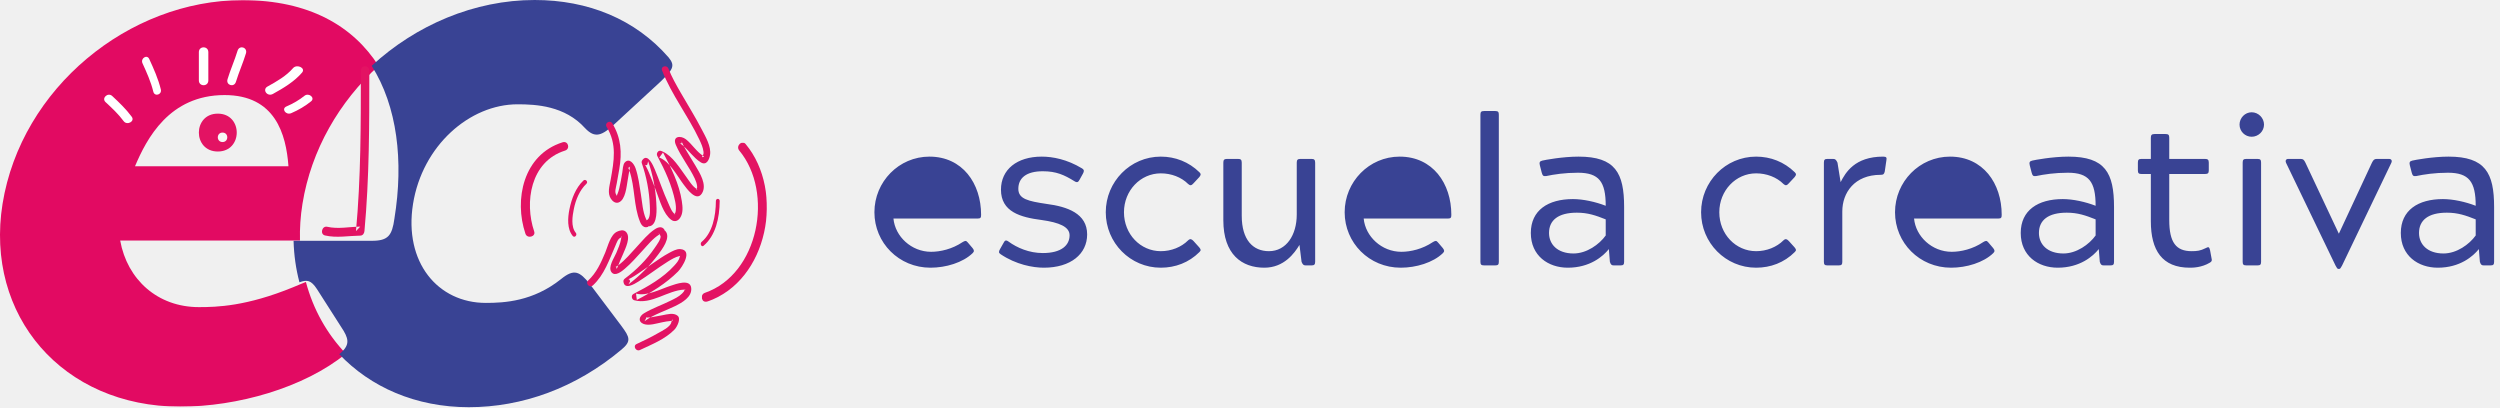
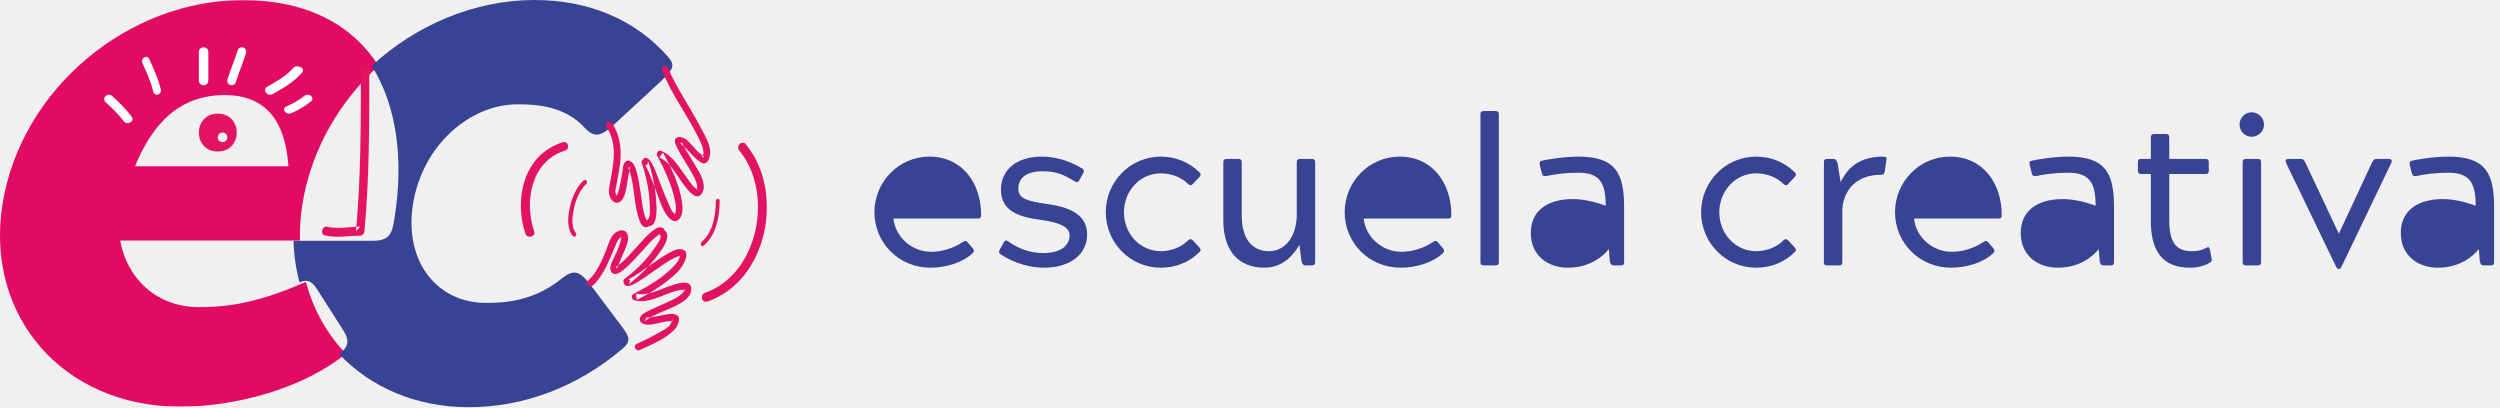
- <svg xmlns="http://www.w3.org/2000/svg" xmlns:xlink="http://www.w3.org/1999/xlink" width="264px" height="43px" viewBox="0 0 264 43" version="1.1">
+ <svg xmlns="http://www.w3.org/2000/svg" xmlns:xlink="http://www.w3.org/1999/xlink" width="264" height="43" viewBox="0 0 264 43">
  <defs>
-     <polygon id="path-1" points="1.9799066e-06 0.014 39.972 0.014 39.972 42.942 1.9799066e-06 42.942" />
-     <polygon id="path-3" points="0.11 0.055 6.982 0.055 6.982 16.876 0.11 16.876" />
+     <polygon id="logo-escuela-creativa-a" points="0 .014 39.972 .014 39.972 42.942 0 42.942" />
+     <polygon id="logo-escuela-creativa-c" points=".11 .055 6.982 .055 6.982 16.876 .11 16.876" />
  </defs>
-   <g id="Welcome" stroke="none" stroke-width="1" fill="none" fill-rule="evenodd">
-     <g id="Desktop-HD" transform="translate(-447, -19)">
-       <g id="Header">
-         <g id="Group-10">
-           <g id="Group-6" transform="translate(447, 19)">
-             <g id="logo-escuela-creativa">
-               <g id="Group-2">
-                 <g id="Group-3-Copy">
-                   <mask id="mask-2" fill="white">
-                     <use xlink:href="#path-1" />
-                   </mask>
-                   <g id="Clip-2" />
-                   <path d="M23.715,10.039 C29.062,10.039 30.214,14.162 30.461,17.557 L14.256,17.557 C15.489,14.647 17.874,10.039 23.715,10.039 M30.955,30.331 C26.019,32.352 22.892,32.432 21.001,32.432 C16.641,32.432 13.432,29.522 12.692,25.399 L31.678,25.399 C31.644,24.14 31.728,22.843 31.941,21.519 C32.864,15.808 35.84,10.735 39.972,6.954 C37.282,2.736 32.606,0.014 25.607,0.014 C13.597,0.014 2.245,9.311 0.27,21.519 C-1.621,33.322 6.604,42.942 19.027,42.942 C25.032,42.942 32.074,40.974 36.528,37.352 C34.53,35.261 33.075,32.678 32.303,29.775 C31.945,29.906 31.511,30.107 30.955,30.331" id="Fill-1" fill="#E20A62" mask="url(#mask-2)" />
-                 </g>
-                 <path d="M54.658,11.014 C56.622,11.014 59.648,11.174 61.775,13.524 C62.838,14.657 63.575,14.333 64.966,13.037 L69.793,8.583 C71.02,7.369 71.346,6.963 70.611,6.073 C67.092,2.024 62.103,0 56.458,0 C50.101,0 43.927,2.639 39.248,6.951 C41.952,11.219 42.639,17.016 41.651,23.078 C41.407,24.86 40.997,25.428 39.279,25.428 L31,25.428 C31.041,26.95 31.252,28.417 31.621,29.811 C32.42,29.516 32.847,29.576 33.471,30.529 L36.007,34.497 C36.825,35.712 36.99,36.36 36.007,37.25 C35.947,37.301 35.885,37.35 35.823,37.4 C39.12,40.877 43.898,43 49.504,43 C55.149,43 60.794,40.976 65.619,36.926 C66.685,36.036 66.519,35.631 65.619,34.416 L62.265,29.963 C61.203,28.667 60.63,28.343 59.24,29.476 C56.293,31.825 53.268,31.987 51.306,31.987 C46.233,31.987 42.633,27.695 43.615,21.54 C44.597,15.386 49.587,11.014 54.658,11.014" id="Fill-4-Copy" fill="#394394" />
-                 <path d="M23,16 C25.667,16 25.667,12 23,12 C20.333,12 20.333,16 23,16" id="Fill-6-Copy" fill="#E31363" />
-                 <path d="M23.5,15 C24.167,15 24.167,14 23.5,14 C22.833,14 22.833,15 23.5,15" id="Fill-8-Copy" fill="#F8F7F6" />
-                 <path d="M13.913,12.332 C13.319,11.526 12.589,10.824 11.846,10.135 C11.394,9.717 10.694,10.364 11.146,10.782 C11.828,11.415 12.512,12.054 13.058,12.794 C13.416,13.278 14.274,12.821 13.913,12.332" id="Fill-10-Copy" fill="#FFFFFF" />
-                 <path d="M16.984,9.441 C16.708,8.314 16.235,7.269 15.759,6.229 C15.521,5.71 14.811,6.166 15.048,6.684 C15.492,7.656 15.932,8.626 16.19,9.68 C16.327,10.241 17.122,10.003 16.984,9.441" id="Fill-12-Copy" fill="#FFFFFF" />
-                 <path d="M22,8.496 L22,5.503 C22,4.832 21,4.832 21,5.503 L21,8.496 C21,9.168 22,9.168 22,8.496" id="Fill-14-Copy" fill="#FFFFFF" />
-                 <path d="M24.915,8.64 C25.226,7.621 25.662,6.657 25.972,5.637 C26.167,4.999 25.278,4.727 25.085,5.359 C24.774,6.379 24.338,7.343 24.028,8.363 C23.833,9.001 24.722,9.273 24.915,8.64" id="Fill-16-Copy" fill="#FFFFFF" />
-                 <path d="M28.816,9.921 C29.961,9.292 31.102,8.597 31.9,7.663 C32.312,7.179 31.345,6.725 30.937,7.203 C30.255,8.001 29.23,8.598 28.253,9.135 C27.66,9.461 28.217,10.25 28.816,9.921" id="Fill-18-Copy" fill="#FFFFFF" />
-                 <path d="M30.752,11.951 C31.515,11.627 32.236,11.199 32.85,10.702 C33.31,10.331 32.607,9.748 32.148,10.119 C31.591,10.569 30.943,10.945 30.251,11.239 C29.681,11.481 30.183,12.192 30.752,11.951" id="Fill-20-Copy" fill="#FFFFFF" />
-                 <path d="M64.057,13.395 C65.169,15.213 64.842,16.976 64.487,18.974 C64.367,19.65 64.117,20.391 64.512,20.992 C64.694,21.269 64.997,21.504 65.331,21.379 C66.055,21.108 66.163,19.698 66.279,19.052 C66.359,18.603 66.423,18.149 66.518,17.702 C66.588,17.371 66.469,17.841 66.295,17.684 C66.383,17.763 66.424,17.916 66.463,18.026 C67.071,19.756 66.892,21.735 67.591,23.432 C67.685,23.66 67.817,23.884 68.052,23.972 C68.153,24.011 68.261,24.006 68.364,23.978 C68.415,23.964 68.471,23.932 68.515,23.902 C68.705,23.771 68.261,23.962 68.597,23.894 C69.474,23.717 69.337,22.003 69.304,21.383 C69.226,19.913 68.926,18.41 68.443,17.028 C68.413,17.146 68.383,17.264 68.353,17.383 C68.204,17.568 68.013,17.226 68.224,17.586 C68.349,17.799 68.446,18.031 68.544,18.259 C68.821,18.905 69.058,19.571 69.311,20.228 C69.671,21.163 70.046,22.588 70.874,23.207 C71.212,23.461 71.577,23.361 71.815,23.012 C72.162,22.503 72.088,21.828 72.002,21.247 C71.735,19.456 70.861,17.665 70.014,16.102 C69.883,16.281 69.751,16.46 69.62,16.638 C70.715,17.037 71.503,18.57 72.18,19.471 C72.533,19.941 73.543,21.363 74.127,20.419 C74.695,19.502 73.886,18.256 73.432,17.482 C73.085,16.889 72.709,16.316 72.366,15.72 C72.217,15.459 72.074,15.189 71.964,14.906 C72.12,15.308 71.637,15.068 71.819,15.159 C71.916,15.207 72.006,15.279 72.09,15.349 C72.752,15.899 73.256,16.671 73.984,17.134 C74.635,17.549 74.91,16.785 74.978,16.374 C75.127,15.469 74.498,14.428 74.108,13.673 C73.427,12.357 72.639,11.101 71.901,9.819 C71.423,8.987 70.938,8.142 70.585,7.243 C70.417,6.813 69.741,7.001 69.912,7.437 C70.926,10.02 72.659,12.224 73.841,14.72 C74.036,15.13 74.246,15.588 74.294,16.049 C74.307,16.176 74.301,16.279 74.229,16.382 C73.97,16.758 74.392,16.535 74.336,16.504 C73.603,16.105 73.101,15.233 72.44,14.715 C71.877,14.274 70.972,14.37 71.371,15.305 C71.909,16.562 72.788,17.623 73.369,18.858 C73.488,19.11 73.59,19.389 73.616,19.671 C73.626,19.772 73.616,19.877 73.574,19.97 C73.487,20.165 73.692,20.022 73.602,19.973 C73.129,19.713 72.759,19.074 72.443,18.645 C71.761,17.721 71.048,16.497 69.987,16.007 C69.928,15.979 69.868,15.955 69.806,15.935 C69.505,15.825 69.269,16.207 69.411,16.471 C70.224,17.97 70.964,19.594 71.302,21.289 C71.366,21.61 71.405,21.961 71.357,22.288 C71.342,22.391 71.309,22.48 71.262,22.57 C71.193,22.702 71.373,22.673 71.273,22.612 C70.933,22.404 70.722,21.779 70.562,21.432 C70.029,20.28 69.639,19.061 69.147,17.89 C68.99,17.518 68.421,16.17 67.86,16.867 C67.783,16.962 67.725,17.094 67.77,17.222 C68.269,18.652 68.564,20.196 68.621,21.717 C68.636,22.126 68.698,22.838 68.421,23.178 C68.389,23.217 68.184,23.257 68.128,23.295 C68.312,23.169 68.358,23.43 68.22,23.127 C67.866,22.349 67.811,21.341 67.676,20.503 C67.529,19.588 67.418,18.632 67.11,17.757 C66.955,17.314 66.473,16.637 65.986,17.146 C65.769,17.373 65.763,17.929 65.713,18.223 C65.619,18.782 65.527,19.341 65.393,19.891 C65.341,20.105 65.28,20.321 65.19,20.522 C65.161,20.587 65.127,20.648 65.082,20.701 C65.136,20.638 65.245,20.761 65.12,20.627 C64.839,20.326 65.063,19.759 65.122,19.394 C65.204,18.884 65.306,18.378 65.394,17.869 C65.695,16.129 65.59,14.547 64.66,13.027 C64.418,12.632 63.813,12.998 64.057,13.395" id="Fill-22-Copy" fill="#E31363" />
-                 <path d="M62.612,30.136 C63.817,29.021 64.324,27.45 64.977,25.968 C65.132,25.617 65.241,25.18 65.625,25.061 C65.751,25.021 65.595,24.938 65.602,25.004 C65.61,25.087 65.596,25.171 65.582,25.253 C65.495,25.755 65.276,26.245 65.081,26.71 C64.863,27.229 64.159,28.225 64.583,28.756 C64.967,29.236 65.672,28.641 65.979,28.382 C66.658,27.809 67.248,27.117 67.851,26.464 C68.389,25.882 68.938,25.182 69.617,24.77 C69.717,24.709 69.746,24.762 69.625,24.702 C69.398,24.589 69.656,24.762 69.733,24.882 C69.904,25.148 69.275,25.971 69.146,26.163 C68.317,27.401 67.183,28.525 66.006,29.403 C65.911,29.474 65.818,29.585 65.832,29.718 C65.927,30.655 66.995,29.995 67.406,29.738 C68.459,29.077 69.44,28.301 70.495,27.642 C70.883,27.4 71.294,27.145 71.741,27.04 C71.901,27.003 71.792,27.016 71.76,27.175 C71.694,27.515 71.415,27.812 71.197,28.055 C70.04,29.34 68.399,30.268 66.893,31.041 C66.614,31.184 66.696,31.63 66.978,31.707 C68.785,32.205 70.497,30.654 72.259,30.583 C72.494,30.573 72.311,30.471 72.297,30.575 C72.273,30.752 72.137,30.886 72.02,31.003 C71.685,31.34 71.213,31.554 70.797,31.76 C69.87,32.22 68.883,32.554 67.994,33.092 C67.494,33.395 67.328,33.973 67.975,34.214 C68.54,34.425 69.358,34.143 69.919,34.035 C70.229,33.975 70.538,33.912 70.853,33.888 C71.22,33.859 70.948,33.98 70.999,33.666 C70.98,33.782 70.914,33.914 70.89,34.039 C70.792,34.541 69.87,34.957 69.494,35.178 C68.759,35.609 67.984,35.97 67.216,36.333 C66.803,36.529 67.162,37.158 67.572,36.963 C68.812,36.376 70.266,35.81 71.242,34.786 C71.487,34.529 71.941,33.667 71.56,33.346 C71.133,32.986 70.445,33.197 69.958,33.288 C69.581,33.357 69.206,33.436 68.828,33.495 C68.669,33.519 68.508,33.53 68.348,33.532 C68.127,33.535 68.233,33.462 68.232,33.611 C68.173,33.716 68.115,33.821 68.057,33.926 C69.018,33.2 70.229,32.849 71.294,32.321 C71.998,31.972 73.109,31.372 72.991,30.396 C72.873,29.415 71.363,30.001 70.833,30.172 C69.763,30.518 68.309,31.319 67.165,31.004 C67.193,31.226 67.221,31.448 67.249,31.671 C68.793,30.879 70.347,29.928 71.591,28.681 C72.053,28.218 73.205,26.397 71.831,26.304 C71.427,26.277 70.988,26.534 70.643,26.717 C70.045,27.037 69.484,27.432 68.926,27.819 C68.392,28.189 67.865,28.568 67.326,28.928 C67.104,29.076 66.879,29.219 66.647,29.348 C66.57,29.39 66.492,29.429 66.411,29.461 C66.165,29.555 66.499,29.343 66.537,29.718 C66.479,29.823 66.42,29.928 66.362,30.033 C67.547,29.149 68.613,28.071 69.507,26.877 C69.893,26.362 70.896,25.062 70.251,24.384 C70.003,24.123 70.35,24.583 70.155,24.249 C70.095,24.145 69.983,24.051 69.867,24.02 C69.608,23.952 69.367,24.067 69.151,24.209 C68.435,24.682 67.849,25.411 67.266,26.04 C66.641,26.717 66.027,27.469 65.288,28.018 C65.197,28.086 65.099,28.154 64.992,28.19 C65.175,28.129 65.057,28.619 65.178,28.284 C65.359,27.788 65.594,27.312 65.795,26.825 C66.032,26.254 66.662,25.036 66.096,24.478 C65.84,24.226 65.441,24.329 65.158,24.464 C64.463,24.796 64.202,25.975 63.916,26.663 C63.461,27.756 62.985,28.813 62.113,29.62 C61.774,29.934 62.274,30.449 62.612,30.136" id="Fill-24-Copy" fill="#E31363" />
-                 <path d="M38.106,7.46 C38.106,13.112 38.112,18.776 37.592,24.407 C37.741,24.248 37.89,24.09 38.039,23.931 C36.89,23.947 35.696,24.211 34.559,23.948 C33.997,23.818 33.758,24.735 34.322,24.865 C35.55,25.149 36.799,24.899 38.039,24.882 C38.301,24.879 38.462,24.667 38.486,24.407 C39.007,18.776 39,13.112 39,7.46 C39,6.847 38.106,6.847 38.106,7.46" id="Fill-26-Copy" fill="#E31363" />
-                 <path d="M61.61,19.063 C60.792,19.834 60.357,20.988 60.131,22.104 C59.95,23.001 59.869,24.189 60.486,24.923 C60.68,25.154 60.997,24.813 60.804,24.584 C60.268,23.947 60.447,22.814 60.599,22.061 C60.797,21.083 61.215,20.074 61.927,19.403 C62.145,19.197 61.826,18.859 61.61,19.063" id="Fill-28-Copy" fill="#E31363" />
-                 <path d="M59.413,15.025 C55.242,16.335 54.271,21.105 55.487,24.684 C55.676,25.24 56.601,25.002 56.411,24.442 C55.368,21.373 56.002,17.054 59.668,15.903 C60.252,15.719 60.002,14.841 59.413,15.025" id="Fill-30-Copy" fill="#E31363" />
-                 <path d="M74.292,25.956 C75.578,24.876 75.983,23.012 76,21.23 C76.003,20.923 75.601,20.923 75.598,21.23 C75.583,22.825 75.25,24.57 74.089,25.546 C73.879,25.722 74.08,26.134 74.292,25.956" id="Fill-32-Copy" fill="#E31363" />
-                 <g id="Group-36-Copy" transform="translate(74, 15)">
-                   <mask id="mask-4" fill="white">
-                     <use xlink:href="#path-3" />
-                   </mask>
-                   <g id="Clip-35" />
-                   <path d="M0.695,16.847 C7.12,14.623 8.894,5.205 4.743,0.217 C4.347,-0.259 3.672,0.423 4.065,0.895 C7.743,5.315 6.145,13.947 0.44,15.922 C-0.141,16.123 0.109,17.05 0.695,16.847" id="Fill-34" fill="#E31363" mask="url(#mask-4)" />
-                 </g>
-               </g>
-               <g id="Group-41" transform="translate(91, 7)" fill="#394394">
-                 <path d="M11.19,18.596 L11.698,19.192 C11.875,19.413 11.897,19.546 11.72,19.722 C10.682,20.739 8.871,21.269 7.258,21.269 C3.923,21.269 1.338,18.64 1.338,15.415 C1.338,12.19 3.923,9.539 7.148,9.539 C10.638,9.539 12.604,12.367 12.604,15.68 C12.604,15.967 12.56,16.078 12.251,16.078 L3.348,16.078 C3.525,17.977 5.248,19.59 7.325,19.59 C8.296,19.59 9.556,19.303 10.638,18.574 C10.903,18.419 11.014,18.375 11.19,18.596 Z M3.393,14.752 L10.616,14.752 C10.505,12.963 9.224,11.174 7.104,11.174 C4.961,11.174 3.481,12.963 3.393,14.752 Z M19.12,19.722 C21.108,19.722 21.948,18.883 21.948,17.845 C21.948,16.961 20.888,16.497 18.988,16.232 C16.757,15.945 14.702,15.371 14.702,13.029 C14.702,10.909 16.381,9.539 19.01,9.539 C20.159,9.539 21.683,9.826 23.251,10.776 C23.538,10.953 23.472,11.107 23.362,11.328 L23.008,11.969 C22.876,12.212 22.765,12.322 22.478,12.146 C21.374,11.461 20.534,11.085 19.12,11.085 C17.353,11.085 16.536,11.814 16.536,12.941 C16.536,14.023 17.596,14.244 19.496,14.531 C21.727,14.819 23.803,15.547 23.803,17.756 C23.803,19.811 22.08,21.269 19.231,21.269 C18.06,21.269 16.293,20.937 14.68,19.855 C14.437,19.7 14.459,19.568 14.592,19.325 L14.968,18.662 C15.1,18.419 15.188,18.287 15.498,18.508 C16.403,19.17 17.685,19.722 19.12,19.722 Z M31.579,19.524 C32.683,19.524 33.744,19.104 34.473,18.375 C34.694,18.176 34.826,18.242 35.025,18.441 L35.643,19.126 C35.82,19.347 35.842,19.435 35.666,19.612 C34.539,20.739 33.103,21.269 31.579,21.269 C28.354,21.269 25.769,18.64 25.769,15.415 C25.769,12.19 28.354,9.539 31.579,9.539 C33.103,9.539 34.539,10.091 35.666,11.196 C35.842,11.373 35.82,11.483 35.643,11.704 L35.025,12.367 C34.826,12.587 34.694,12.632 34.473,12.433 C33.744,11.704 32.683,11.306 31.579,11.306 C29.436,11.306 27.691,13.118 27.691,15.415 C27.691,17.734 29.436,19.524 31.579,19.524 Z M46.445,20.65 L46.224,18.861 C45.694,19.745 44.59,21.269 42.513,21.269 C40.15,21.269 38.184,19.877 38.184,16.254 L38.184,10.18 C38.184,9.893 38.272,9.782 38.559,9.782 L39.752,9.782 C40.017,9.782 40.128,9.87 40.128,10.18 L40.128,15.79 C40.128,18.309 41.298,19.524 42.999,19.524 C44.833,19.524 45.937,17.823 45.937,15.658 L45.937,10.18 C45.937,9.893 46.026,9.782 46.313,9.782 L47.506,9.782 C47.771,9.782 47.881,9.87 47.881,10.18 L47.881,20.65 C47.881,20.937 47.771,21.026 47.506,21.026 L46.865,21.026 C46.644,21.026 46.556,20.915 46.445,20.65 Z M60.848,18.596 L61.356,19.192 C61.532,19.413 61.555,19.546 61.378,19.722 C60.34,20.739 58.528,21.269 56.916,21.269 C53.58,21.269 50.996,18.64 50.996,15.415 C50.996,12.19 53.58,9.539 56.805,9.539 C60.295,9.539 62.261,12.367 62.261,15.68 C62.261,15.967 62.217,16.078 61.908,16.078 L53.006,16.078 C53.183,17.977 54.906,19.59 56.982,19.59 C57.954,19.59 59.213,19.303 60.295,18.574 C60.561,18.419 60.671,18.375 60.848,18.596 Z M53.05,14.752 L60.273,14.752 C60.163,12.963 58.882,11.174 56.761,11.174 C54.618,11.174 53.138,12.963 53.05,14.752 Z M65.332,20.65 L65.332,5.121 C65.332,4.812 65.42,4.724 65.73,4.724 L66.9,4.724 C67.21,4.724 67.276,4.834 67.276,5.121 L67.276,20.65 C67.276,20.937 67.187,21.026 66.9,21.026 L65.73,21.026 C65.42,21.026 65.332,20.937 65.332,20.65 Z M72.268,11.593 C71.959,11.638 71.893,11.527 71.804,11.218 L71.605,10.445 C71.539,10.158 71.583,10.025 71.87,9.959 C72.135,9.893 74.013,9.539 75.692,9.539 C79.58,9.539 80.507,11.262 80.507,14.863 L80.507,20.65 C80.507,20.937 80.419,21.026 80.132,21.026 L79.403,21.026 C79.182,21.026 79.094,20.937 79.005,20.65 L78.895,19.303 C78.298,20.054 76.907,21.269 74.565,21.269 C72.489,21.269 70.655,20.01 70.655,17.602 C70.655,15.194 72.489,14.023 75.096,14.023 C76.178,14.023 77.481,14.31 78.564,14.73 C78.564,12.19 77.857,11.24 75.626,11.24 C74.256,11.24 73.107,11.417 72.268,11.593 Z M75.515,15.459 C73.549,15.459 72.577,16.254 72.577,17.602 C72.577,18.795 73.461,19.767 75.162,19.767 C76.553,19.767 77.879,18.817 78.564,17.867 L78.564,16.166 C77.503,15.746 76.686,15.459 75.515,15.459 Z M94.446,19.524 C95.55,19.524 96.611,19.104 97.34,18.375 C97.561,18.176 97.693,18.242 97.892,18.441 L98.51,19.126 C98.687,19.347 98.709,19.435 98.533,19.612 C97.406,20.739 95.97,21.269 94.446,21.269 C91.221,21.269 88.636,18.64 88.636,15.415 C88.636,12.19 91.221,9.539 94.446,9.539 C95.97,9.539 97.406,10.091 98.533,11.196 C98.709,11.373 98.687,11.483 98.51,11.704 L97.892,12.367 C97.693,12.587 97.561,12.632 97.34,12.433 C96.611,11.704 95.55,11.306 94.446,11.306 C92.303,11.306 90.558,13.118 90.558,15.415 C90.558,17.734 92.303,19.524 94.446,19.524 Z M107.589,11.461 C104.828,11.461 103.547,13.361 103.547,15.327 L103.547,20.65 C103.547,20.937 103.459,21.026 103.171,21.026 L101.979,21.026 C101.691,21.026 101.603,20.937 101.603,20.65 L101.603,10.18 C101.603,9.87 101.691,9.782 101.979,9.782 L102.597,9.782 C102.818,9.782 102.906,9.893 103.039,10.18 L103.37,12.234 C103.878,11.24 104.85,9.539 107.854,9.539 C108.208,9.539 108.252,9.65 108.208,9.893 L108.031,11.107 C107.965,11.395 107.876,11.461 107.589,11.461 Z M118.965,18.596 L119.474,19.192 C119.65,19.413 119.672,19.546 119.496,19.722 C118.457,20.739 116.646,21.269 115.034,21.269 C111.698,21.269 109.114,18.64 109.114,15.415 C109.114,12.19 111.698,9.539 114.923,9.539 C118.413,9.539 120.379,12.367 120.379,15.68 C120.379,15.967 120.335,16.078 120.026,16.078 L111.124,16.078 C111.3,17.977 113.023,19.59 115.1,19.59 C116.072,19.59 117.331,19.303 118.413,18.574 C118.678,18.419 118.789,18.375 118.965,18.596 Z M111.168,14.752 L118.391,14.752 C118.281,12.963 117,11.174 114.879,11.174 C112.736,11.174 111.256,12.963 111.168,14.752 Z M124.002,11.593 C123.693,11.638 123.626,11.527 123.538,11.218 L123.339,10.445 C123.273,10.158 123.317,10.025 123.604,9.959 C123.869,9.893 125.747,9.539 127.426,9.539 C131.314,9.539 132.241,11.262 132.241,14.863 L132.241,20.65 C132.241,20.937 132.153,21.026 131.866,21.026 L131.137,21.026 C130.916,21.026 130.828,20.937 130.739,20.65 L130.629,19.303 C130.032,20.054 128.641,21.269 126.299,21.269 C124.223,21.269 122.389,20.01 122.389,17.602 C122.389,15.194 124.223,14.023 126.829,14.023 C127.912,14.023 129.215,14.31 130.297,14.73 C130.297,12.19 129.591,11.24 127.36,11.24 C125.99,11.24 124.841,11.417 124.002,11.593 Z M127.249,15.459 C125.283,15.459 124.311,16.254 124.311,17.602 C124.311,18.795 125.195,19.767 126.896,19.767 C128.287,19.767 129.613,18.817 130.297,17.867 L130.297,16.166 C129.237,15.746 128.42,15.459 127.249,15.459 Z M142.358,20.739 C141.475,21.269 140.525,21.269 140.238,21.269 C137.322,21.269 136.129,19.435 136.129,16.365 L136.129,11.373 L135.135,11.373 C134.848,11.373 134.76,11.284 134.76,10.975 L134.76,10.18 C134.76,9.87 134.848,9.782 135.135,9.782 L136.129,9.782 L136.129,7.551 C136.129,7.264 136.217,7.153 136.527,7.153 L137.675,7.153 C137.985,7.153 138.073,7.242 138.073,7.551 L138.073,9.782 L141.85,9.782 C142.137,9.782 142.248,9.87 142.248,10.18 L142.248,10.975 C142.248,11.284 142.16,11.373 141.85,11.373 L138.073,11.373 L138.073,16.232 C138.073,18.618 138.802,19.524 140.437,19.524 C141.011,19.524 141.364,19.479 141.895,19.214 C142.226,19.038 142.292,19.06 142.38,19.413 L142.535,20.253 C142.601,20.518 142.579,20.606 142.358,20.739 Z M145.826,20.65 L145.826,10.18 C145.826,9.87 145.915,9.782 146.224,9.782 L147.395,9.782 C147.704,9.782 147.77,9.893 147.77,10.18 L147.77,20.65 C147.77,20.937 147.682,21.026 147.395,21.026 L146.224,21.026 C145.915,21.026 145.826,20.937 145.826,20.65 Z M145.495,6.159 C145.495,5.453 146.069,4.856 146.776,4.856 C147.483,4.856 148.08,5.453 148.08,6.159 C148.08,6.866 147.483,7.441 146.776,7.441 C146.069,7.441 145.495,6.866 145.495,6.159 Z M155.634,21.048 L150.399,10.18 C150.311,9.981 150.399,9.782 150.62,9.782 L151.945,9.782 C152.21,9.782 152.299,9.87 152.453,10.18 L155.966,17.646 L155.988,17.668 L159.478,10.18 C159.632,9.87 159.743,9.782 159.986,9.782 L161.289,9.782 C161.554,9.782 161.621,10.003 161.532,10.18 L156.319,21.048 C156.186,21.269 156.142,21.401 156.01,21.401 L155.944,21.401 C155.811,21.401 155.767,21.269 155.634,21.048 Z M164.139,11.593 C163.83,11.638 163.763,11.527 163.675,11.218 L163.476,10.445 C163.41,10.158 163.454,10.025 163.741,9.959 C164.006,9.893 165.884,9.539 167.563,9.539 C171.45,9.539 172.378,11.262 172.378,14.863 L172.378,20.65 C172.378,20.937 172.29,21.026 172.003,21.026 L171.274,21.026 C171.053,21.026 170.964,20.937 170.876,20.65 L170.766,19.303 C170.169,20.054 168.778,21.269 166.436,21.269 C164.36,21.269 162.526,20.01 162.526,17.602 C162.526,15.194 164.36,14.023 166.966,14.023 C168.049,14.023 169.352,14.31 170.434,14.73 C170.434,12.19 169.727,11.24 167.496,11.24 C166.127,11.24 164.978,11.417 164.139,11.593 Z M167.386,15.459 C165.42,15.459 164.448,16.254 164.448,17.602 C164.448,18.795 165.332,19.767 167.032,19.767 C168.424,19.767 169.75,18.817 170.434,17.867 L170.434,16.166 C169.374,15.746 168.557,15.459 167.386,15.459 Z" id="escuela-creativa" />
-                 <path d="M1.75,15.99 L11.188,14.796 C11.188,14.796 10.195,9.831 6.467,10.576 C2.743,11.322 1.75,15.99 1.75,15.99" id="Fill-38" />
-                 <path d="M51.45,15.99 L60.886,14.796 C60.886,14.796 59.896,9.831 56.169,10.576 C52.441,11.322 51.45,15.99 51.45,15.99" id="Fill-39" />
-                 <path d="M110.6,16.036 L119.296,14.796 C119.296,14.796 118.299,9.831 114.578,10.576 C110.851,11.322 110.6,16.036 110.6,16.036" id="Fill-40" />
-               </g>
-             </g>
-           </g>
-         </g>
-       </g>
+   <g fill="none" fill-rule="evenodd">
+     <mask id="logo-escuela-creativa-b" fill="#fff">
+       <use xlink:href="#logo-escuela-creativa-a" />
+     </mask>
+     <path fill="#E20A62" d="M23.715,10.039 C29.062,10.039 30.214,14.162 30.461,17.557 L14.256,17.557 C15.489,14.647 17.874,10.039 23.715,10.039 M30.955,30.331 C26.019,32.352 22.892,32.432 21.001,32.432 C16.641,32.432 13.432,29.522 12.692,25.399 L31.678,25.399 C31.644,24.14 31.728,22.843 31.941,21.519 C32.864,15.808 35.84,10.735 39.972,6.954 C37.282,2.736 32.606,0.014 25.607,0.014 C13.597,0.014 2.245,9.311 0.27,21.519 C-1.621,33.322 6.604,42.942 19.027,42.942 C25.032,42.942 32.074,40.974 36.528,37.352 C34.53,35.261 33.075,32.678 32.303,29.775 C31.945,29.906 31.511,30.107 30.955,30.331" mask="url(#logo-escuela-creativa-b)" />
+     <path fill="#394394" d="M54.658,11.014 C56.622,11.014 59.648,11.174 61.775,13.524 C62.838,14.657 63.575,14.333 64.966,13.037 L69.793,8.583 C71.02,7.369 71.346,6.963 70.611,6.073 C67.092,2.024 62.103,0 56.458,0 C50.101,0 43.927,2.639 39.248,6.951 C41.952,11.219 42.639,17.016 41.651,23.078 C41.407,24.86 40.997,25.428 39.279,25.428 L31,25.428 C31.041,26.95 31.252,28.417 31.621,29.811 C32.42,29.516 32.847,29.576 33.471,30.529 L36.007,34.497 C36.825,35.712 36.99,36.36 36.007,37.25 C35.947,37.301 35.885,37.35 35.823,37.4 C39.12,40.877 43.898,43 49.504,43 C55.149,43 60.794,40.976 65.619,36.926 C66.685,36.036 66.519,35.631 65.619,34.416 L62.265,29.963 C61.203,28.667 60.63,28.343 59.24,29.476 C56.293,31.825 53.268,31.987 51.306,31.987 C46.233,31.987 42.633,27.695 43.615,21.54 C44.597,15.386 49.587,11.014 54.658,11.014" />
+     <path fill="#E31363" d="M23,16 C25.667,16 25.667,12 23,12 C20.333,12 20.333,16 23,16" />
+     <path fill="#F8F7F6" d="M23.5,15 C24.167,15 24.167,14 23.5,14 C22.833,14 22.833,15 23.5,15" />
+     <path fill="#FFF" d="M13.913 12.332C13.319 11.526 12.589 10.824 11.846 10.135 11.394 9.717 10.694 10.364 11.146 10.782 11.828 11.415 12.512 12.054 13.058 12.794 13.416 13.278 14.274 12.821 13.913 12.332M16.984 9.441C16.708 8.314 16.235 7.269 15.759 6.229 15.521 5.71 14.811 6.166 15.048 6.684 15.492 7.656 15.932 8.626 16.19 9.68 16.327 10.241 17.122 10.003 16.984 9.441M22 8.496L22 5.503C22 4.832 21 4.832 21 5.503L21 8.496C21 9.168 22 9.168 22 8.496M24.915 8.64C25.226 7.621 25.662 6.657 25.972 5.637 26.167 4.999 25.278 4.727 25.085 5.359 24.774 6.379 24.338 7.343 24.028 8.363 23.833 9.001 24.722 9.273 24.915 8.64M28.816 9.921C29.961 9.292 31.102 8.597 31.9 7.663 32.312 7.179 31.345 6.725 30.937 7.203 30.255 8.001 29.23 8.598 28.253 9.135 27.66 9.461 28.217 10.25 28.816 9.921M30.752 11.951C31.515 11.627 32.236 11.199 32.85 10.702 33.31 10.331 32.607 9.748 32.148 10.119 31.591 10.569 30.943 10.945 30.251 11.239 29.681 11.481 30.183 12.192 30.752 11.951" />
+     <path fill="#E31363" d="M64.057 13.395C65.169 15.213 64.842 16.976 64.487 18.974 64.367 19.65 64.117 20.391 64.512 20.992 64.694 21.269 64.997 21.504 65.331 21.379 66.055 21.108 66.163 19.698 66.279 19.052 66.359 18.603 66.423 18.149 66.518 17.702 66.588 17.371 66.469 17.841 66.295 17.684 66.383 17.763 66.424 17.916 66.463 18.026 67.071 19.756 66.892 21.735 67.591 23.432 67.685 23.66 67.817 23.884 68.052 23.972 68.153 24.011 68.261 24.006 68.364 23.978 68.415 23.964 68.471 23.932 68.515 23.902 68.705 23.771 68.261 23.962 68.597 23.894 69.474 23.717 69.337 22.003 69.304 21.383 69.226 19.913 68.926 18.41 68.443 17.028 68.413 17.146 68.383 17.264 68.353 17.383 68.204 17.568 68.013 17.226 68.224 17.586 68.349 17.799 68.446 18.031 68.544 18.259 68.821 18.905 69.058 19.571 69.311 20.228 69.671 21.163 70.046 22.588 70.874 23.207 71.212 23.461 71.577 23.361 71.815 23.012 72.162 22.503 72.088 21.828 72.002 21.247 71.735 19.456 70.861 17.665 70.014 16.102 69.883 16.281 69.751 16.46 69.62 16.638 70.715 17.037 71.503 18.57 72.18 19.471 72.533 19.941 73.543 21.363 74.127 20.419 74.695 19.502 73.886 18.256 73.432 17.482 73.085 16.889 72.709 16.316 72.366 15.72 72.217 15.459 72.074 15.189 71.964 14.906 72.12 15.308 71.637 15.068 71.819 15.159 71.916 15.207 72.006 15.279 72.09 15.349 72.752 15.899 73.256 16.671 73.984 17.134 74.635 17.549 74.91 16.785 74.978 16.374 75.127 15.469 74.498 14.428 74.108 13.673 73.427 12.357 72.639 11.101 71.901 9.819 71.423 8.987 70.938 8.142 70.585 7.243 70.417 6.813 69.741 7.001 69.912 7.437 70.926 10.02 72.659 12.224 73.841 14.72 74.036 15.13 74.246 15.588 74.294 16.049 74.307 16.176 74.301 16.279 74.229 16.382 73.97 16.758 74.392 16.535 74.336 16.504 73.603 16.105 73.101 15.233 72.44 14.715 71.877 14.274 70.972 14.37 71.371 15.305 71.909 16.562 72.788 17.623 73.369 18.858 73.488 19.11 73.59 19.389 73.616 19.671 73.626 19.772 73.616 19.877 73.574 19.97 73.487 20.165 73.692 20.022 73.602 19.973 73.129 19.713 72.759 19.074 72.443 18.645 71.761 17.721 71.048 16.497 69.987 16.007 69.928 15.979 69.868 15.955 69.806 15.935 69.505 15.825 69.269 16.207 69.411 16.471 70.224 17.97 70.964 19.594 71.302 21.289 71.366 21.61 71.405 21.961 71.357 22.288 71.342 22.391 71.309 22.48 71.262 22.57 71.193 22.702 71.373 22.673 71.273 22.612 70.933 22.404 70.722 21.779 70.562 21.432 70.029 20.28 69.639 19.061 69.147 17.89 68.99 17.518 68.421 16.17 67.86 16.867 67.783 16.962 67.725 17.094 67.77 17.222 68.269 18.652 68.564 20.196 68.621 21.717 68.636 22.126 68.698 22.838 68.421 23.178 68.389 23.217 68.184 23.257 68.128 23.295 68.312 23.169 68.358 23.43 68.22 23.127 67.866 22.349 67.811 21.341 67.676 20.503 67.529 19.588 67.418 18.632 67.11 17.757 66.955 17.314 66.473 16.637 65.986 17.146 65.769 17.373 65.763 17.929 65.713 18.223 65.619 18.782 65.527 19.341 65.393 19.891 65.341 20.105 65.28 20.321 65.19 20.522 65.161 20.587 65.127 20.648 65.082 20.701 65.136 20.638 65.245 20.761 65.12 20.627 64.839 20.326 65.063 19.759 65.122 19.394 65.204 18.884 65.306 18.378 65.394 17.869 65.695 16.129 65.59 14.547 64.66 13.027 64.418 12.632 63.813 12.998 64.057 13.395M62.612 30.136C63.817 29.021 64.324 27.45 64.977 25.968 65.132 25.617 65.241 25.18 65.625 25.061 65.751 25.021 65.595 24.938 65.602 25.004 65.61 25.087 65.596 25.171 65.582 25.253 65.495 25.755 65.276 26.245 65.081 26.71 64.863 27.229 64.159 28.225 64.583 28.756 64.967 29.236 65.672 28.641 65.979 28.382 66.658 27.809 67.248 27.117 67.851 26.464 68.389 25.882 68.938 25.182 69.617 24.77 69.717 24.709 69.746 24.762 69.625 24.702 69.398 24.589 69.656 24.762 69.733 24.882 69.904 25.148 69.275 25.971 69.146 26.163 68.317 27.401 67.183 28.525 66.006 29.403 65.911 29.474 65.818 29.585 65.832 29.718 65.927 30.655 66.995 29.995 67.406 29.738 68.459 29.077 69.44 28.301 70.495 27.642 70.883 27.4 71.294 27.145 71.741 27.04 71.901 27.003 71.792 27.016 71.76 27.175 71.694 27.515 71.415 27.812 71.197 28.055 70.04 29.34 68.399 30.268 66.893 31.041 66.614 31.184 66.696 31.63 66.978 31.707 68.785 32.205 70.497 30.654 72.259 30.583 72.494 30.573 72.311 30.471 72.297 30.575 72.273 30.752 72.137 30.886 72.02 31.003 71.685 31.34 71.213 31.554 70.797 31.76 69.87 32.22 68.883 32.554 67.994 33.092 67.494 33.395 67.328 33.973 67.975 34.214 68.54 34.425 69.358 34.143 69.919 34.035 70.229 33.975 70.538 33.912 70.853 33.888 71.22 33.859 70.948 33.98 70.999 33.666 70.98 33.782 70.914 33.914 70.89 34.039 70.792 34.541 69.87 34.957 69.494 35.178 68.759 35.609 67.984 35.97 67.216 36.333 66.803 36.529 67.162 37.158 67.572 36.963 68.812 36.376 70.266 35.81 71.242 34.786 71.487 34.529 71.941 33.667 71.56 33.346 71.133 32.986 70.445 33.197 69.958 33.288 69.581 33.357 69.206 33.436 68.828 33.495 68.669 33.519 68.508 33.53 68.348 33.532 68.127 33.535 68.233 33.462 68.232 33.611 68.173 33.716 68.115 33.821 68.057 33.926 69.018 33.2 70.229 32.849 71.294 32.321 71.998 31.972 73.109 31.372 72.991 30.396 72.873 29.415 71.363 30.001 70.833 30.172 69.763 30.518 68.309 31.319 67.165 31.004 67.193 31.226 67.221 31.448 67.249 31.671 68.793 30.879 70.347 29.928 71.591 28.681 72.053 28.218 73.205 26.397 71.831 26.304 71.427 26.277 70.988 26.534 70.643 26.717 70.045 27.037 69.484 27.432 68.926 27.819 68.392 28.189 67.865 28.568 67.326 28.928 67.104 29.076 66.879 29.219 66.647 29.348 66.57 29.39 66.492 29.429 66.411 29.461 66.165 29.555 66.499 29.343 66.537 29.718 66.479 29.823 66.42 29.928 66.362 30.033 67.547 29.149 68.613 28.071 69.507 26.877 69.893 26.362 70.896 25.062 70.251 24.384 70.003 24.123 70.35 24.583 70.155 24.249 70.095 24.145 69.983 24.051 69.867 24.02 69.608 23.952 69.367 24.067 69.151 24.209 68.435 24.682 67.849 25.411 67.266 26.04 66.641 26.717 66.027 27.469 65.288 28.018 65.197 28.086 65.099 28.154 64.992 28.19 65.175 28.129 65.057 28.619 65.178 28.284 65.359 27.788 65.594 27.312 65.795 26.825 66.032 26.254 66.662 25.036 66.096 24.478 65.84 24.226 65.441 24.329 65.158 24.464 64.463 24.796 64.202 25.975 63.916 26.663 63.461 27.756 62.985 28.813 62.113 29.62 61.774 29.934 62.274 30.449 62.612 30.136M38.106 7.46C38.106 13.112 38.112 18.776 37.592 24.407 37.741 24.248 37.89 24.09 38.039 23.931 36.89 23.947 35.696 24.211 34.559 23.948 33.997 23.818 33.758 24.735 34.322 24.865 35.55 25.149 36.799 24.899 38.039 24.882 38.301 24.879 38.462 24.667 38.486 24.407 39.007 18.776 39 13.112 39 7.46 39 6.847 38.106 6.847 38.106 7.46M61.61 19.063C60.792 19.834 60.357 20.988 60.131 22.104 59.95 23.001 59.869 24.189 60.486 24.923 60.68 25.154 60.997 24.813 60.804 24.584 60.268 23.947 60.447 22.814 60.599 22.061 60.797 21.083 61.215 20.074 61.927 19.403 62.145 19.197 61.826 18.859 61.61 19.063M59.413 15.025C55.242 16.335 54.271 21.105 55.487 24.684 55.676 25.24 56.601 25.002 56.411 24.442 55.368 21.373 56.002 17.054 59.668 15.903 60.252 15.719 60.002 14.841 59.413 15.025M74.292 25.956C75.578 24.876 75.983 23.012 76 21.23 76.003 20.923 75.601 20.923 75.598 21.23 75.583 22.825 75.25 24.57 74.089 25.546 73.879 25.722 74.08 26.134 74.292 25.956" />
+     <g transform="translate(74 15)">
+       <mask id="logo-escuela-creativa-d" fill="#fff">
+         <use xlink:href="#logo-escuela-creativa-c" />
+       </mask>
+       <path fill="#E31363" d="M0.695,16.847 C7.12,14.623 8.894,5.205 4.743,0.217 C4.347,-0.259 3.672,0.423 4.065,0.895 C7.743,5.315 6.145,13.947 0.44,15.922 C-0.141,16.123 0.109,17.05 0.695,16.847" mask="url(#logo-escuela-creativa-d)" />
    </g>
+     <path fill="#394394" fill-rule="nonzero" d="M102.19,25.596 L102.698,26.192 C102.875,26.413 102.897,26.546 102.72,26.722 C101.682,27.739 99.871,28.269 98.258,28.269 C94.923,28.269 92.338,25.64 92.338,22.415 C92.338,19.19 94.923,16.539 98.148,16.539 C101.638,16.539 103.604,19.367 103.604,22.68 C103.604,22.967 103.56,23.078 103.251,23.078 L94.348,23.078 C94.525,24.977 96.248,26.59 98.325,26.59 C99.296,26.59 100.556,26.303 101.638,25.574 C101.903,25.419 102.014,25.375 102.19,25.596 Z M110.12,26.722 C112.108,26.722 112.948,25.883 112.948,24.845 C112.948,23.961 111.888,23.497 109.988,23.232 C107.757,22.945 105.702,22.371 105.702,20.029 C105.702,17.909 107.381,16.539 110.01,16.539 C111.159,16.539 112.683,16.826 114.251,17.776 C114.538,17.953 114.472,18.107 114.362,18.328 L114.008,18.969 C113.876,19.212 113.765,19.322 113.478,19.146 C112.374,18.461 111.534,18.085 110.12,18.085 C108.353,18.085 107.536,18.814 107.536,19.941 C107.536,21.023 108.596,21.244 110.496,21.531 C112.727,21.819 114.803,22.547 114.803,24.756 C114.803,26.811 113.08,28.269 110.231,28.269 C109.06,28.269 107.293,27.937 105.68,26.855 C105.437,26.7 105.459,26.568 105.592,26.325 L105.968,25.662 C106.1,25.419 106.188,25.287 106.498,25.508 C107.403,26.17 108.685,26.722 110.12,26.722 Z M122.579,26.524 C123.683,26.524 124.744,26.104 125.473,25.375 C125.694,25.176 125.826,25.242 126.025,25.441 L126.643,26.126 C126.82,26.347 126.842,26.435 126.666,26.612 C125.539,27.739 124.103,28.269 122.579,28.269 C119.354,28.269 116.769,25.64 116.769,22.415 C116.769,19.19 119.354,16.539 122.579,16.539 C124.103,16.539 125.539,17.091 126.666,18.196 C126.842,18.373 126.82,18.483 126.643,18.704 L126.025,19.367 C125.826,19.587 125.694,19.632 125.473,19.433 C124.744,18.704 123.683,18.306 122.579,18.306 C120.436,18.306 118.691,20.118 118.691,22.415 C118.691,24.734 120.436,26.524 122.579,26.524 Z M137.445,27.65 L137.224,25.861 C136.694,26.745 135.59,28.269 133.513,28.269 C131.15,28.269 129.184,26.877 129.184,23.254 L129.184,17.18 C129.184,16.893 129.272,16.782 129.559,16.782 L130.752,16.782 C131.017,16.782 131.128,16.87 131.128,17.18 L131.128,22.79 C131.128,25.309 132.298,26.524 133.999,26.524 C135.833,26.524 136.937,24.823 136.937,22.658 L136.937,17.18 C136.937,16.893 137.026,16.782 137.313,16.782 L138.506,16.782 C138.771,16.782 138.881,16.87 138.881,17.18 L138.881,27.65 C138.881,27.937 138.771,28.026 138.506,28.026 L137.865,28.026 C137.644,28.026 137.556,27.915 137.445,27.65 Z M151.848,25.596 L152.356,26.192 C152.532,26.413 152.555,26.546 152.378,26.722 C151.34,27.739 149.528,28.269 147.916,28.269 C144.58,28.269 141.996,25.64 141.996,22.415 C141.996,19.19 144.58,16.539 147.805,16.539 C151.295,16.539 153.261,19.367 153.261,22.68 C153.261,22.967 153.217,23.078 152.908,23.078 L144.006,23.078 C144.183,24.977 145.906,26.59 147.982,26.59 C148.954,26.59 150.213,26.303 151.295,25.574 C151.561,25.419 151.671,25.375 151.848,25.596 Z M156.332,27.65 L156.332,12.121 C156.332,11.812 156.42,11.724 156.73,11.724 L157.9,11.724 C158.21,11.724 158.276,11.834 158.276,12.121 L158.276,27.65 C158.276,27.937 158.187,28.026 157.9,28.026 L156.73,28.026 C156.42,28.026 156.332,27.937 156.332,27.65 Z M163.268,18.593 C162.959,18.638 162.893,18.527 162.804,18.218 L162.605,17.445 C162.539,17.158 162.583,17.025 162.87,16.959 C163.135,16.893 165.013,16.539 166.692,16.539 C170.58,16.539 171.507,18.262 171.507,21.863 L171.507,27.65 C171.507,27.937 171.419,28.026 171.132,28.026 L170.403,28.026 C170.182,28.026 170.094,27.937 170.005,27.65 L169.895,26.303 C169.298,27.054 167.907,28.269 165.565,28.269 C163.489,28.269 161.655,27.01 161.655,24.602 C161.655,22.194 163.489,21.023 166.096,21.023 C167.178,21.023 168.481,21.31 169.564,21.73 C169.564,19.19 168.857,18.24 166.626,18.24 C165.256,18.24 164.107,18.417 163.268,18.593 Z M185.446,26.524 C186.55,26.524 187.611,26.104 188.34,25.375 C188.561,25.176 188.693,25.242 188.892,25.441 L189.51,26.126 C189.687,26.347 189.709,26.435 189.533,26.612 C188.406,27.739 186.97,28.269 185.446,28.269 C182.221,28.269 179.636,25.64 179.636,22.415 C179.636,19.19 182.221,16.539 185.446,16.539 C186.97,16.539 188.406,17.091 189.533,18.196 C189.709,18.373 189.687,18.483 189.51,18.704 L188.892,19.367 C188.693,19.587 188.561,19.632 188.34,19.433 C187.611,18.704 186.55,18.306 185.446,18.306 C183.303,18.306 181.558,20.118 181.558,22.415 C181.558,24.734 183.303,26.524 185.446,26.524 Z M198.589,18.461 C195.828,18.461 194.547,20.361 194.547,22.327 L194.547,27.65 C194.547,27.937 194.459,28.026 194.171,28.026 L192.979,28.026 C192.691,28.026 192.603,27.937 192.603,27.65 L192.603,17.18 C192.603,16.87 192.691,16.782 192.979,16.782 L193.597,16.782 C193.818,16.782 193.906,16.893 194.039,17.18 L194.37,19.234 C194.878,18.24 195.85,16.539 198.854,16.539 C199.208,16.539 199.252,16.65 199.208,16.893 L199.031,18.107 C198.965,18.395 198.876,18.461 198.589,18.461 Z M209.965,25.596 L210.474,26.192 C210.65,26.413 210.672,26.546 210.496,26.722 C209.457,27.739 207.646,28.269 206.034,28.269 C202.698,28.269 200.114,25.64 200.114,22.415 C200.114,19.19 202.698,16.539 205.923,16.539 C209.413,16.539 211.379,19.367 211.379,22.68 C211.379,22.967 211.335,23.078 211.026,23.078 L202.124,23.078 C202.3,24.977 204.023,26.59 206.1,26.59 C207.072,26.59 208.331,26.303 209.413,25.574 C209.678,25.419 209.789,25.375 209.965,25.596 Z M215.002,18.593 C214.693,18.638 214.626,18.527 214.538,18.218 L214.339,17.445 C214.273,17.158 214.317,17.025 214.604,16.959 C214.869,16.893 216.747,16.539 218.426,16.539 C222.314,16.539 223.241,18.262 223.241,21.863 L223.241,27.65 C223.241,27.937 223.153,28.026 222.866,28.026 L222.137,28.026 C221.916,28.026 221.828,27.937 221.739,27.65 L221.629,26.303 C221.032,27.054 219.641,28.269 217.299,28.269 C215.223,28.269 213.389,27.01 213.389,24.602 C213.389,22.194 215.223,21.023 217.829,21.023 C218.912,21.023 220.215,21.31 221.297,21.73 C221.297,19.19 220.591,18.24 218.36,18.24 C216.99,18.24 215.841,18.417 215.002,18.593 Z M233.358,27.739 C232.475,28.269 231.525,28.269 231.238,28.269 C228.322,28.269 227.129,26.435 227.129,23.365 L227.129,18.373 L226.135,18.373 C225.848,18.373 225.76,18.284 225.76,17.975 L225.76,17.18 C225.76,16.87 225.848,16.782 226.135,16.782 L227.129,16.782 L227.129,14.551 C227.129,14.264 227.217,14.153 227.527,14.153 L228.675,14.153 C228.985,14.153 229.073,14.242 229.073,14.551 L229.073,16.782 L232.85,16.782 C233.137,16.782 233.248,16.87 233.248,17.18 L233.248,17.975 C233.248,18.284 233.16,18.373 232.85,18.373 L229.073,18.373 L229.073,23.232 C229.073,25.618 229.802,26.524 231.437,26.524 C232.011,26.524 232.364,26.479 232.895,26.214 C233.226,26.038 233.292,26.06 233.38,26.413 L233.535,27.253 C233.601,27.518 233.579,27.606 233.358,27.739 Z M236.826,27.65 L236.826,17.18 C236.826,16.87 236.915,16.782 237.224,16.782 L238.395,16.782 C238.704,16.782 238.77,16.893 238.77,17.18 L238.77,27.65 C238.77,27.937 238.682,28.026 238.395,28.026 L237.224,28.026 C236.915,28.026 236.826,27.937 236.826,27.65 Z M236.495,13.159 C236.495,12.453 237.069,11.856 237.776,11.856 C238.483,11.856 239.08,12.453 239.08,13.159 C239.08,13.866 238.483,14.441 237.776,14.441 C237.069,14.441 236.495,13.866 236.495,13.159 Z M246.634,28.048 L241.399,17.18 C241.311,16.981 241.399,16.782 241.62,16.782 L242.945,16.782 C243.21,16.782 243.299,16.87 243.453,17.18 L246.966,24.646 L246.988,24.668 L250.478,17.18 C250.632,16.87 250.743,16.782 250.986,16.782 L252.289,16.782 C252.554,16.782 252.621,17.003 252.532,17.18 L247.319,28.048 C247.186,28.269 247.142,28.401 247.01,28.401 L246.944,28.401 C246.811,28.401 246.767,28.269 246.634,28.048 Z M255.139,18.593 C254.83,18.638 254.763,18.527 254.675,18.218 L254.476,17.445 C254.41,17.158 254.454,17.025 254.741,16.959 C255.006,16.893 256.884,16.539 258.563,16.539 C262.45,16.539 263.378,18.262 263.378,21.863 L263.378,27.65 C263.378,27.937 263.29,28.026 263.003,28.026 L262.274,28.026 C262.053,28.026 261.964,27.937 261.876,27.65 L261.766,26.303 C261.169,27.054 259.778,28.269 257.436,28.269 C255.36,28.269 253.526,27.01 253.526,24.602 C253.526,22.194 255.36,21.023 257.966,21.023 C259.049,21.023 260.352,21.31 261.434,21.73 C261.434,19.19 260.727,18.24 258.496,18.24 C257.127,18.24 255.978,18.417 255.139,18.593 Z" />
  </g>
</svg>
